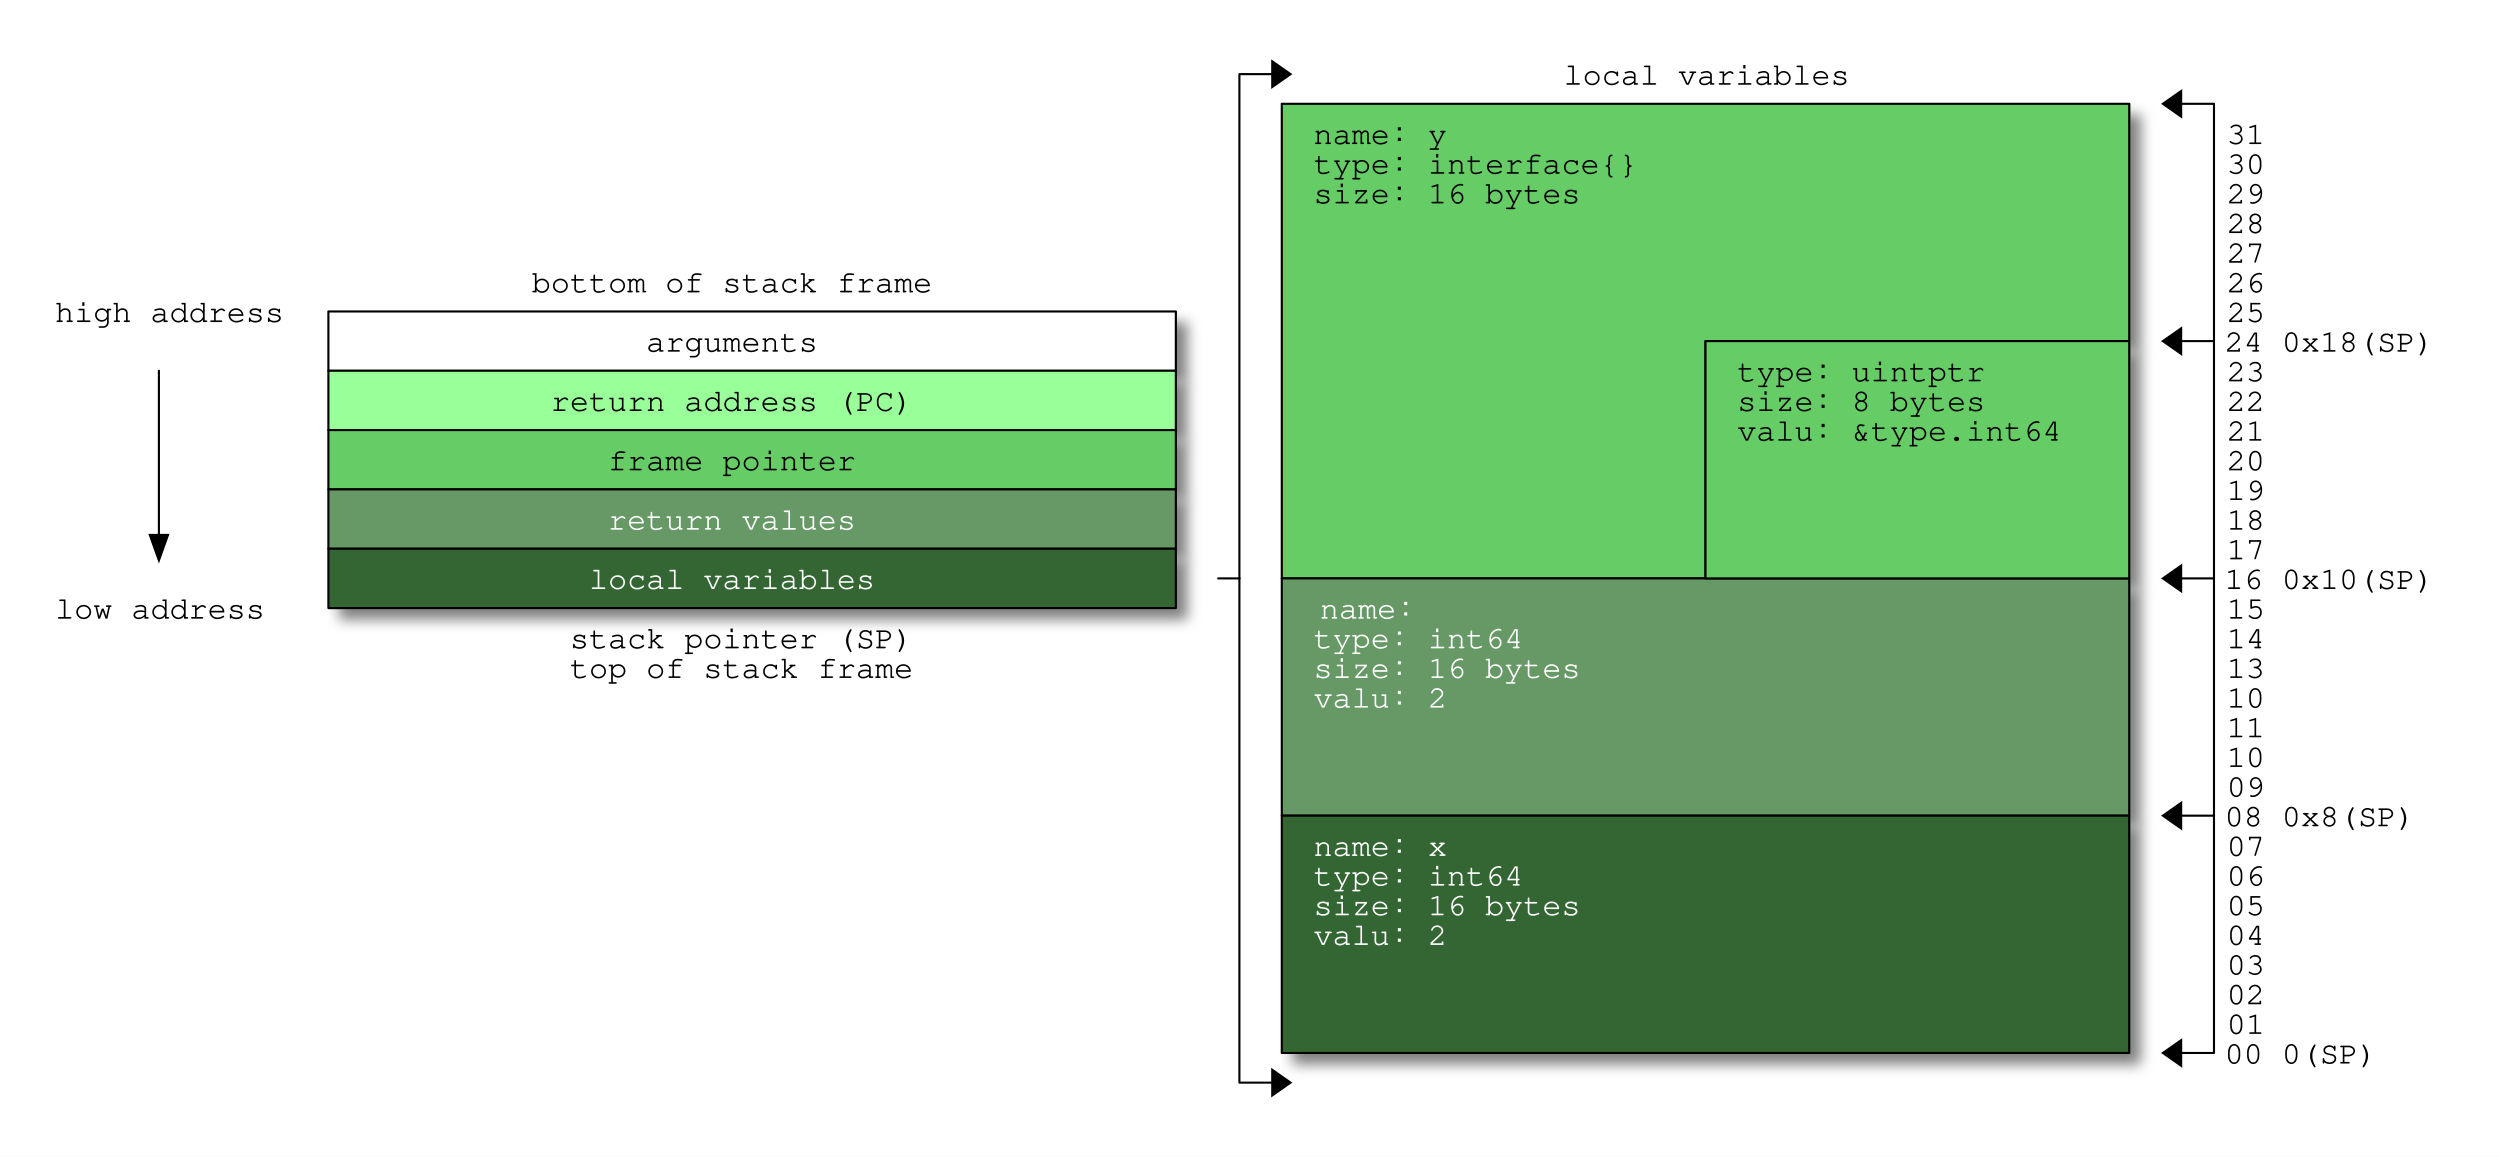
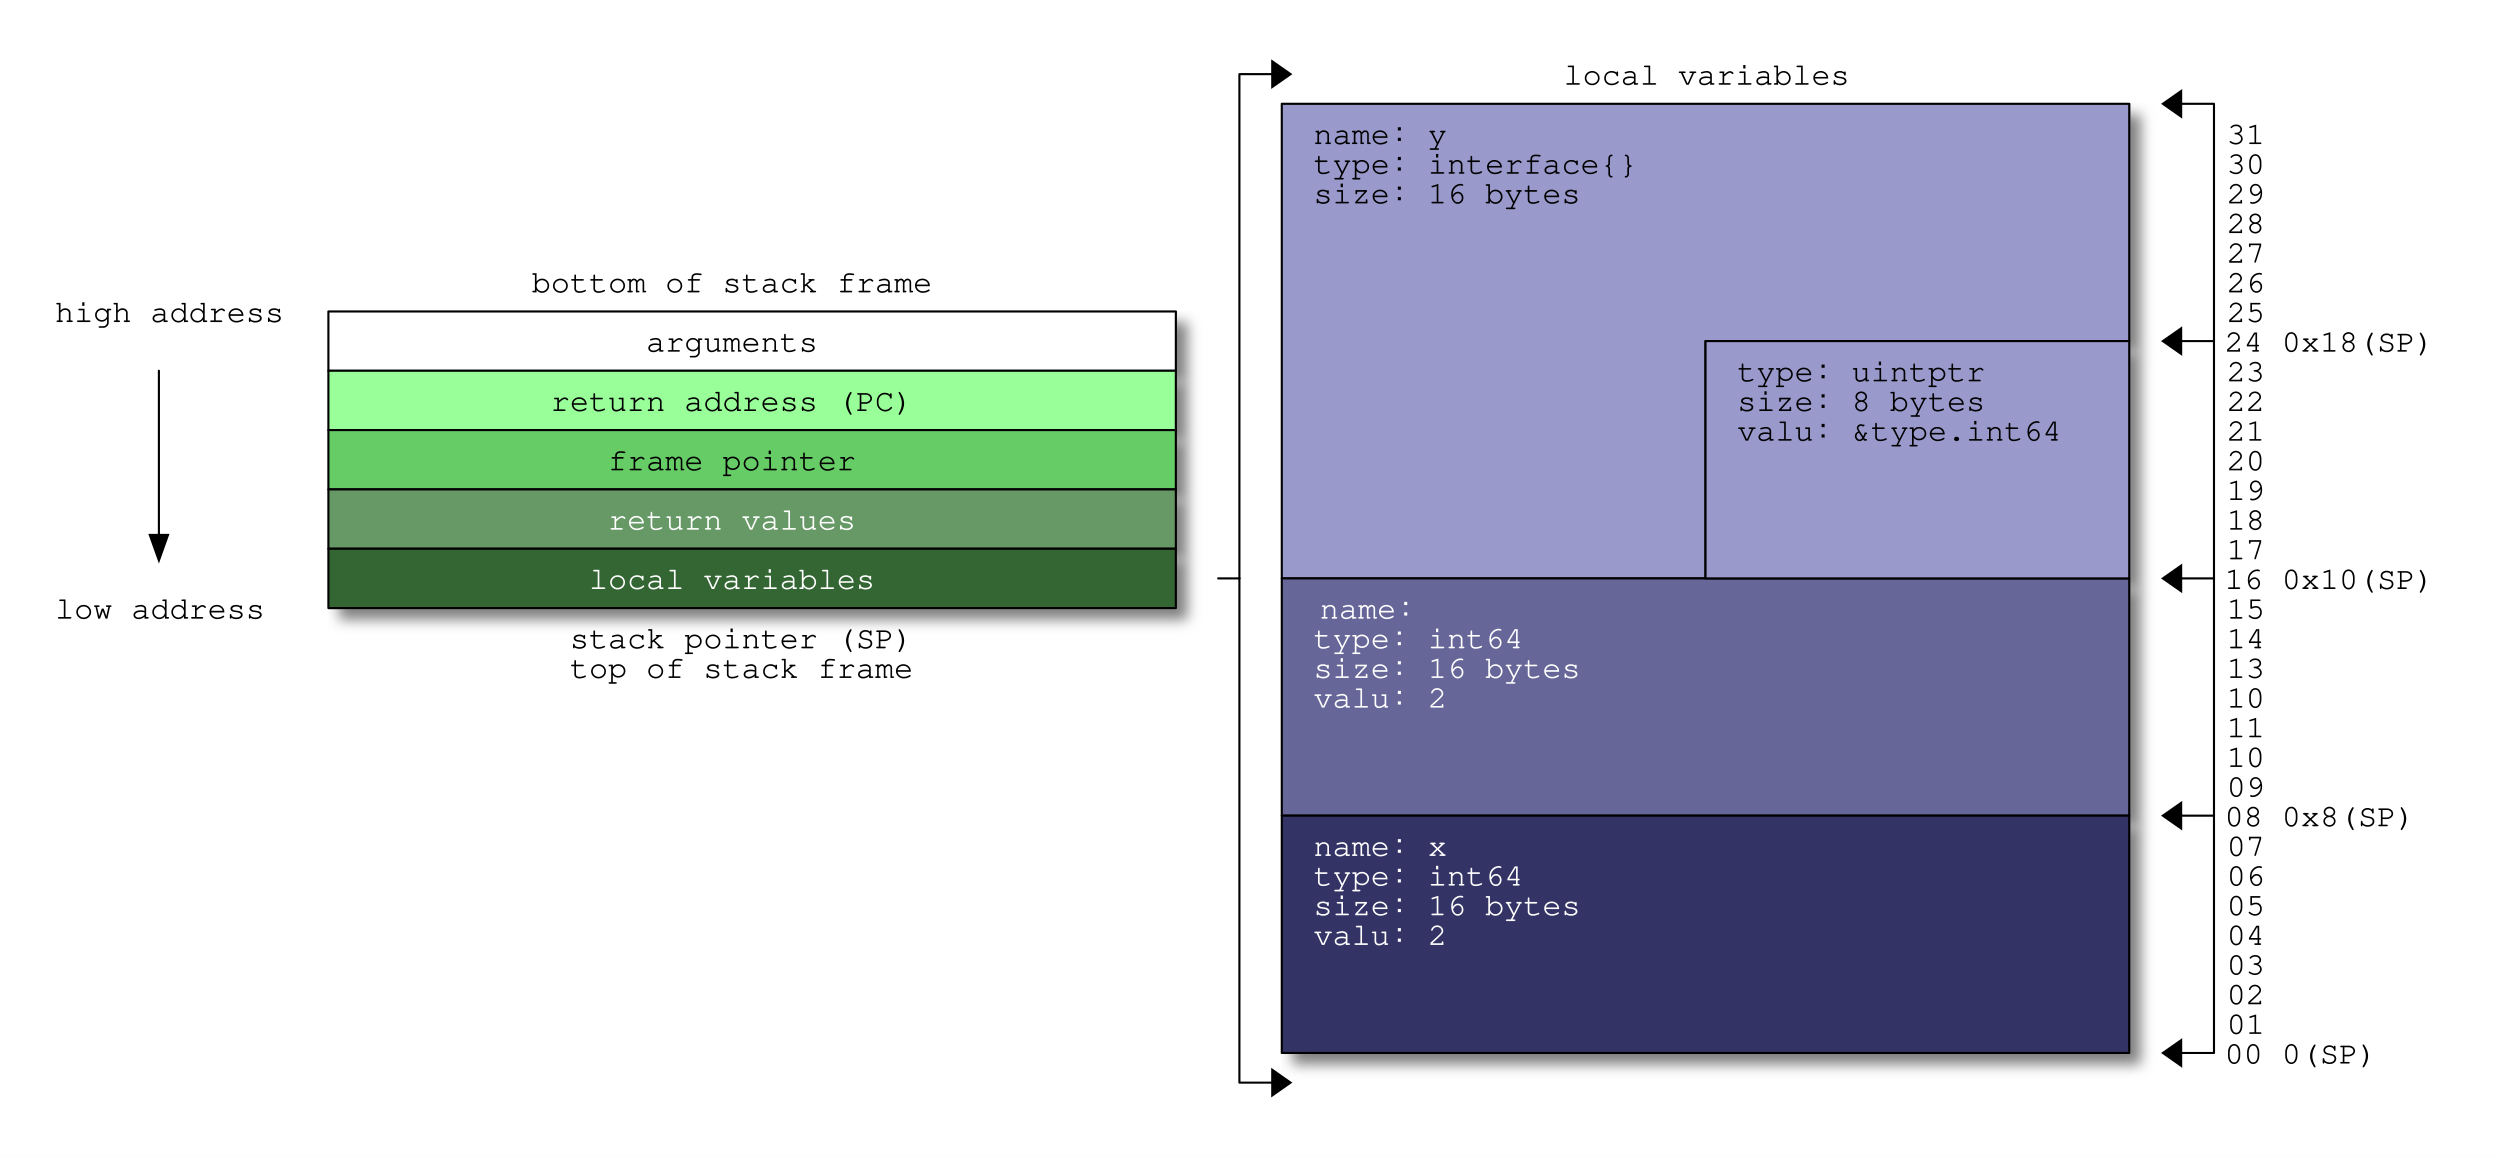
<svg xmlns="http://www.w3.org/2000/svg" width="1180" height="546" shape-rendering="geometricPrecision" version="1.0">
  <defs>
    <filter id="f2" x="0" y="0" width="200%" height="200%">
      <feOffset result="offOut" in="SourceGraphic" dx="5" dy="5" />
      <feGaussianBlur result="blurOut" in="offOut" stdDeviation="3" />
      <feBlend in="SourceGraphic" in2="blurOut" mode="normal" />
    </filter>
  </defs>
  <g stroke-width="1" stroke-linecap="square" stroke-linejoin="round">
    <rect x="0" y="0" width="1180" height="546" style="fill: #ffffff" />
    <path stroke="gray" fill="gray" filter="url(#f2)" d="M605.0 49.0 L1005.0 49.0 L1005.0 161.0 L805.0 161.0 L805.0 273.0 L605.0 273.0 z" />
    <path stroke="gray" fill="gray" filter="url(#f2)" d="M605.0 385.0 L1005.0 385.0 L1005.0 273.0 L605.0 273.0 z" />
    <path stroke="gray" fill="gray" filter="url(#f2)" d="M605.0 385.0 L1005.0 385.0 L1005.0 497.0 L605.0 497.0 z" />
    <path stroke="gray" fill="gray" filter="url(#f2)" d="M805.0 273.0 L1005.0 273.0 L1005.0 161.0 L805.0 161.0 z" />
    <path stroke="gray" fill="gray" filter="url(#f2)" d="M155.0 175.0 L155.0 147.0 L555.0 147.0 L555.0 175.0 z" />
    <path stroke="gray" fill="gray" filter="url(#f2)" d="M155.0 203.0 L155.0 175.0 L555.0 175.0 L555.0 203.0 z" />
    <path stroke="gray" fill="gray" filter="url(#f2)" d="M155.0 203.0 L555.0 203.0 L555.0 231.0 L155.0 231.0 z" />
    <path stroke="gray" fill="gray" filter="url(#f2)" d="M555.0 231.0 L555.0 259.0 L155.0 259.0 L155.0 231.0 z" />
    <path stroke="gray" fill="gray" filter="url(#f2)" d="M555.0 259.0 L555.0 287.0 L155.0 287.0 L155.0 259.0 z" />
-     <path stroke="#000000" stroke-width="1.0" stroke-linecap="round" stroke-linejoin="round" fill="#66cc66" d="M605.0 49.0 L1005.0 49.0 L1005.0 161.0 L805.0 161.0 L805.0 273.0 L605.0 273.0 z" />
-     <path stroke="#000000" stroke-width="1.0" stroke-linecap="round" stroke-linejoin="round" fill="#669966" d="M605.0 385.0 L1005.0 385.0 L1005.0 273.0 L605.0 273.0 z" />
-     <path stroke="#000000" stroke-width="1.0" stroke-linecap="round" stroke-linejoin="round" fill="#336633" d="M605.0 385.0 L1005.0 385.0 L1005.0 497.0 L605.0 497.0 z" />
-     <path stroke="#000000" stroke-width="1.0" stroke-linecap="round" stroke-linejoin="round" fill="#66cc66" d="M805.0 273.0 L1005.0 273.0 L1005.0 161.0 L805.0 161.0 z" />
+     <path stroke="#000000" stroke-width="1.0" stroke-linecap="round" stroke-linejoin="round" fill="#9999cc" d="M605.0 49.0 L1005.0 49.0 L1005.0 161.0 L805.0 161.0 L805.0 273.0 L605.0 273.0 z" />
+     <path stroke="#000000" stroke-width="1.0" stroke-linecap="round" stroke-linejoin="round" fill="#666699" d="M605.0 385.0 L1005.0 385.0 L1005.0 273.0 L605.0 273.0 z" />
+     <path stroke="#000000" stroke-width="1.0" stroke-linecap="round" stroke-linejoin="round" fill="#333366" d="M605.0 385.0 L1005.0 385.0 L1005.0 497.0 L605.0 497.0 z" />
+     <path stroke="#000000" stroke-width="1.0" stroke-linecap="round" stroke-linejoin="round" fill="#9999cc" d="M805.0 273.0 L1005.0 273.0 L1005.0 161.0 L805.0 161.0 z" />
    <path stroke="#000000" stroke-width="1.0" stroke-linecap="round" stroke-linejoin="round" fill="#ffffff" d="M155.0 175.0 L155.0 147.0 L555.0 147.0 L555.0 175.0 z" />
    <path stroke="#000000" stroke-width="1.0" stroke-linecap="round" stroke-linejoin="round" fill="#99ff99" d="M155.0 203.0 L155.0 175.0 L555.0 175.0 L555.0 203.0 z" />
    <path stroke="#000000" stroke-width="1.0" stroke-linecap="round" stroke-linejoin="round" fill="#66cc66" d="M155.0 203.0 L555.0 203.0 L555.0 231.0 L155.0 231.0 z" />
    <path stroke="#000000" stroke-width="1.0" stroke-linecap="round" stroke-linejoin="round" fill="#669966" d="M555.0 231.0 L555.0 259.0 L155.0 259.0 L155.0 231.0 z" />
    <path stroke="#000000" stroke-width="1.0" stroke-linecap="round" stroke-linejoin="round" fill="#336633" d="M555.0 259.0 L555.0 287.0 L155.0 287.0 L155.0 259.0 z" />
    <path stroke="#000000" stroke-width="1.0" stroke-linecap="round" stroke-linejoin="round" fill="none" d="M585.0 273.0 L585.0 35.0 L605.0 35.0 " />
    <path stroke="#000000" stroke-width="1.0" stroke-linecap="round" stroke-linejoin="round" fill="none" d="M605.0 511.0 L585.0 511.0 L585.0 273.0 " />
    <path stroke="#000000" stroke-width="1.0" stroke-linecap="round" stroke-linejoin="round" fill="none" d="M1045.0 161.0 L1045.0 49.0 L1025.0 49.0 " />
    <path stroke="#000000" stroke-width="1.0" stroke-linecap="round" stroke-linejoin="round" fill="none" d="M1025.0 497.0 L1045.0 497.0 L1045.0 385.0 " />
    <path stroke="none" stroke-width="1.0" stroke-linecap="round" stroke-linejoin="round" fill="#000000" d="M600.0 28.0 L610.0 35.0 L600.0 42.0 z" />
    <path stroke="none" stroke-width="1.0" stroke-linecap="round" stroke-linejoin="round" fill="#000000" d="M1030.0 42.0 L1020.0 49.0 L1030.0 56.0 z" />
    <path stroke="none" stroke-width="1.0" stroke-linecap="round" stroke-linejoin="round" fill="#000000" d="M1030.0 154.0 L1020.0 161.0 L1030.0 168.0 z" />
    <path stroke="none" stroke-width="1.0" stroke-linecap="round" stroke-linejoin="round" fill="#000000" d="M70.0 252.0 L75.0 266.0 L80.0 252.0 z" />
    <path stroke="none" stroke-width="1.0" stroke-linecap="round" stroke-linejoin="round" fill="#000000" d="M1030.0 266.0 L1020.0 273.0 L1030.0 280.0 z" />
    <path stroke="none" stroke-width="1.0" stroke-linecap="round" stroke-linejoin="round" fill="#000000" d="M1030.0 378.0 L1020.0 385.0 L1030.0 392.0 z" />
    <path stroke="none" stroke-width="1.0" stroke-linecap="round" stroke-linejoin="round" fill="#000000" d="M1030.0 490.0 L1020.0 497.0 L1030.0 504.0 z" />
    <path stroke="none" stroke-width="1.0" stroke-linecap="round" stroke-linejoin="round" fill="#000000" d="M600.0 504.0 L610.0 511.0 L600.0 518.0 z" />
    <path stroke="#000000" stroke-width="1.0" stroke-linecap="round" stroke-linejoin="round" fill="none" d="M75.0 259.0 L75.0 175.0 " />
    <path stroke="#000000" stroke-width="1.0" stroke-linecap="round" stroke-linejoin="round" fill="none" d="M585.0 273.0 L575.0 273.0 " />
    <path stroke="#000000" stroke-width="1.0" stroke-linecap="round" stroke-linejoin="round" fill="none" d="M1045.0 273.0 L1025.0 273.0 " />
    <path stroke="#000000" stroke-width="1.0" stroke-linecap="round" stroke-linejoin="round" fill="none" d="M1045.0 161.0 L1025.0 161.0 " />
    <path stroke="#000000" stroke-width="1.0" stroke-linecap="round" stroke-linejoin="round" fill="none" d="M1045.0 273.0 L1045.0 161.0 " />
    <path stroke="#000000" stroke-width="1.0" stroke-linecap="round" stroke-linejoin="round" fill="none" d="M1045.0 385.0 L1045.0 273.0 " />
    <path stroke="#000000" stroke-width="1.0" stroke-linecap="round" stroke-linejoin="round" fill="none" d="M1045.0 385.0 L1025.0 385.0 " />
    <text x="26" y="152" font-family="Courier" font-size="15" stroke="none" fill="#000000">high address</text>
    <text x="278" y="278" font-family="Courier" font-size="15" stroke="none" fill="#ffffff">local variables</text>
    <text x="269" y="306" font-family="Courier" font-size="15" stroke="none" fill="#000000">stack pointer (SP)</text>
    <text x="269" y="320" font-family="Courier" font-size="15" stroke="none" fill="#000000">top of stack frame</text>
    <text x="287" y="250" font-family="Courier" font-size="15" stroke="none" fill="#ffffff">return values</text>
    <text x="251" y="138" font-family="Courier" font-size="15" stroke="none" fill="#000000">bottom of stack frame</text>
    <text x="260" y="194" font-family="Courier" font-size="15" stroke="none" fill="#000000">return address (PC)</text>
    <text x="287" y="222" font-family="Courier" font-size="15" stroke="none" fill="#000000">frame pointer</text>
    <text x="26" y="292" font-family="Courier" font-size="15" stroke="none" fill="#000000">low address</text>
    <text x="305" y="166" font-family="Courier" font-size="15" stroke="none" fill="#000000">arguments</text>
    <text x="620" y="404" font-family="Courier" font-size="15" stroke="none" fill="#ffffff">name꞉ x</text>
    <text x="620" y="418" font-family="Courier" font-size="15" stroke="none" fill="#ffffff">type꞉ int64</text>
    <text x="620" y="432" font-family="Courier" font-size="15" stroke="none" fill="#ffffff">size꞉ 16 bytes</text>
    <text x="620" y="446" font-family="Courier" font-size="15" stroke="none" fill="#ffffff">valu꞉ 2</text>
    <text x="623" y="292" font-family="Courier" font-size="15" stroke="none" fill="#ffffff">name꞉</text>
    <text x="620" y="306" font-family="Courier" font-size="15" stroke="none" fill="#ffffff">type꞉ int64</text>
    <text x="620" y="320" font-family="Courier" font-size="15" stroke="none" fill="#ffffff">size꞉ 16 bytes</text>
    <text x="620" y="334" font-family="Courier" font-size="15" stroke="none" fill="#ffffff">valu꞉ 2</text>
    <text x="620" y="68" font-family="Courier" font-size="15" stroke="none" fill="#000000">name꞉ y</text>
    <text x="620" y="82" font-family="Courier" font-size="15" stroke="none" fill="#000000">type꞉ interface{}</text>
    <text x="620" y="96" font-family="Courier" font-size="15" stroke="none" fill="#000000">size꞉ 16 bytes</text>
    <text x="738" y="40" font-family="Courier" font-size="15" stroke="none" fill="#000000">local variables</text>
    <text x="1051" y="68" font-family="Courier" font-size="15" stroke="none" fill="#000000">31</text>
    <text x="1051" y="82" font-family="Courier" font-size="15" stroke="none" fill="#000000">30</text>
    <text x="1051" y="96" font-family="Courier" font-size="15" stroke="none" fill="#000000">29</text>
    <text x="1051" y="110" font-family="Courier" font-size="15" stroke="none" fill="#000000">28</text>
    <text x="1051" y="124" font-family="Courier" font-size="15" stroke="none" fill="#000000">27</text>
    <text x="1051" y="138" font-family="Courier" font-size="15" stroke="none" fill="#000000">26</text>
    <text x="1051" y="152" font-family="Courier" font-size="15" stroke="none" fill="#000000">25</text>
    <text x="1050" y="166" font-family="Courier" font-size="15" stroke="none" fill="#000000">24 0x18(SP)</text>
    <text x="1051" y="180" font-family="Courier" font-size="15" stroke="none" fill="#000000">23</text>
    <text x="1051" y="194" font-family="Courier" font-size="15" stroke="none" fill="#000000">22</text>
    <text x="1051" y="208" font-family="Courier" font-size="15" stroke="none" fill="#000000">21</text>
    <text x="1051" y="222" font-family="Courier" font-size="15" stroke="none" fill="#000000">20</text>
    <text x="1051" y="236" font-family="Courier" font-size="15" stroke="none" fill="#000000">19</text>
    <text x="1051" y="250" font-family="Courier" font-size="15" stroke="none" fill="#000000">18</text>
    <text x="1051" y="264" font-family="Courier" font-size="15" stroke="none" fill="#000000">17</text>
    <text x="1050" y="278" font-family="Courier" font-size="15" stroke="none" fill="#000000">16 0x10(SP)</text>
    <text x="1051" y="292" font-family="Courier" font-size="15" stroke="none" fill="#000000">15</text>
    <text x="1051" y="306" font-family="Courier" font-size="15" stroke="none" fill="#000000">14</text>
    <text x="1051" y="320" font-family="Courier" font-size="15" stroke="none" fill="#000000">13</text>
    <text x="1051" y="334" font-family="Courier" font-size="15" stroke="none" fill="#000000">10</text>
    <text x="1051" y="348" font-family="Courier" font-size="15" stroke="none" fill="#000000">11</text>
    <text x="1051" y="362" font-family="Courier" font-size="15" stroke="none" fill="#000000">10</text>
    <text x="1051" y="376" font-family="Courier" font-size="15" stroke="none" fill="#000000">09</text>
    <text x="1050" y="390" font-family="Courier" font-size="15" stroke="none" fill="#000000">08 0x8(SP)</text>
    <text x="1051" y="404" font-family="Courier" font-size="15" stroke="none" fill="#000000">07</text>
    <text x="1051" y="418" font-family="Courier" font-size="15" stroke="none" fill="#000000">06</text>
    <text x="1051" y="432" font-family="Courier" font-size="15" stroke="none" fill="#000000">05</text>
    <text x="1051" y="446" font-family="Courier" font-size="15" stroke="none" fill="#000000">04</text>
    <text x="1051" y="460" font-family="Courier" font-size="15" stroke="none" fill="#000000">03</text>
    <text x="1051" y="474" font-family="Courier" font-size="15" stroke="none" fill="#000000">02</text>
    <text x="1051" y="488" font-family="Courier" font-size="15" stroke="none" fill="#000000">01</text>
    <text x="1050" y="502" font-family="Courier" font-size="15" stroke="none" fill="#000000">00 0(SP)</text>
    <text x="820" y="180" font-family="Courier" font-size="15" stroke="none" fill="#000000">type꞉ uintptr</text>
    <text x="820" y="194" font-family="Courier" font-size="15" stroke="none" fill="#000000">size꞉ 8 bytes</text>
    <text x="820" y="208" font-family="Courier" font-size="15" stroke="none" fill="#000000">valu꞉ &amp;type.int64</text>
  </g>
</svg>
